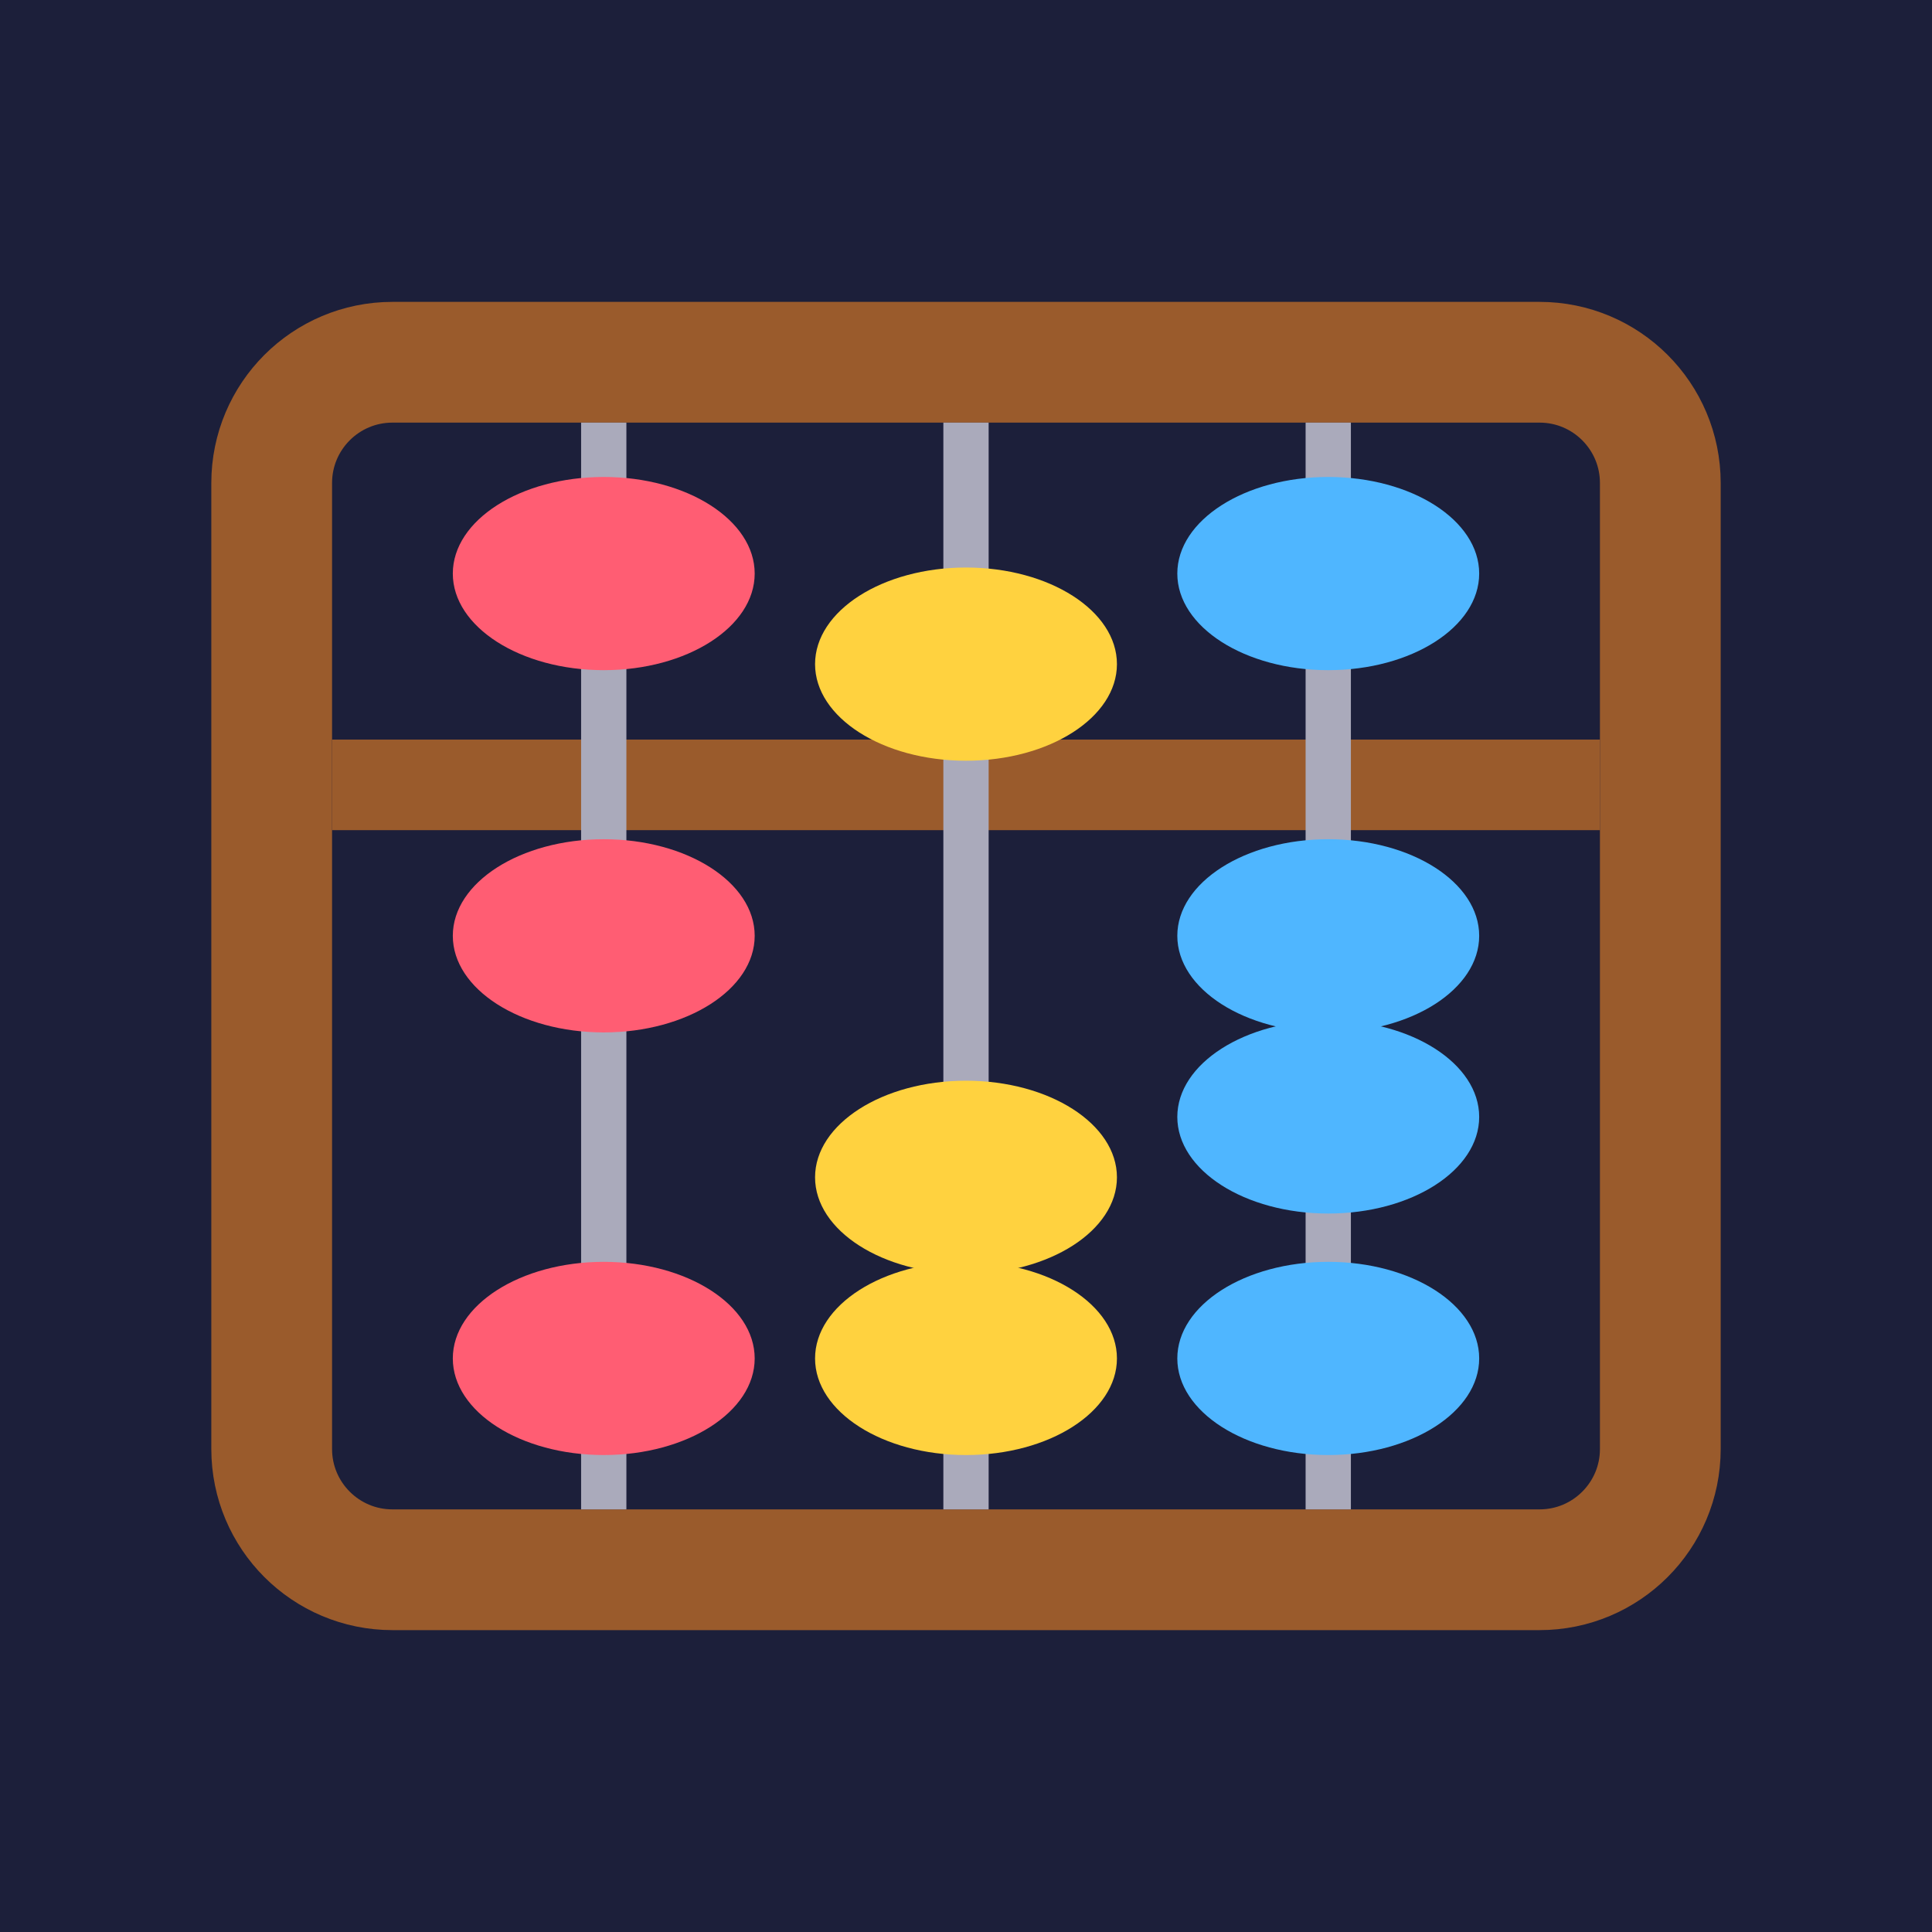
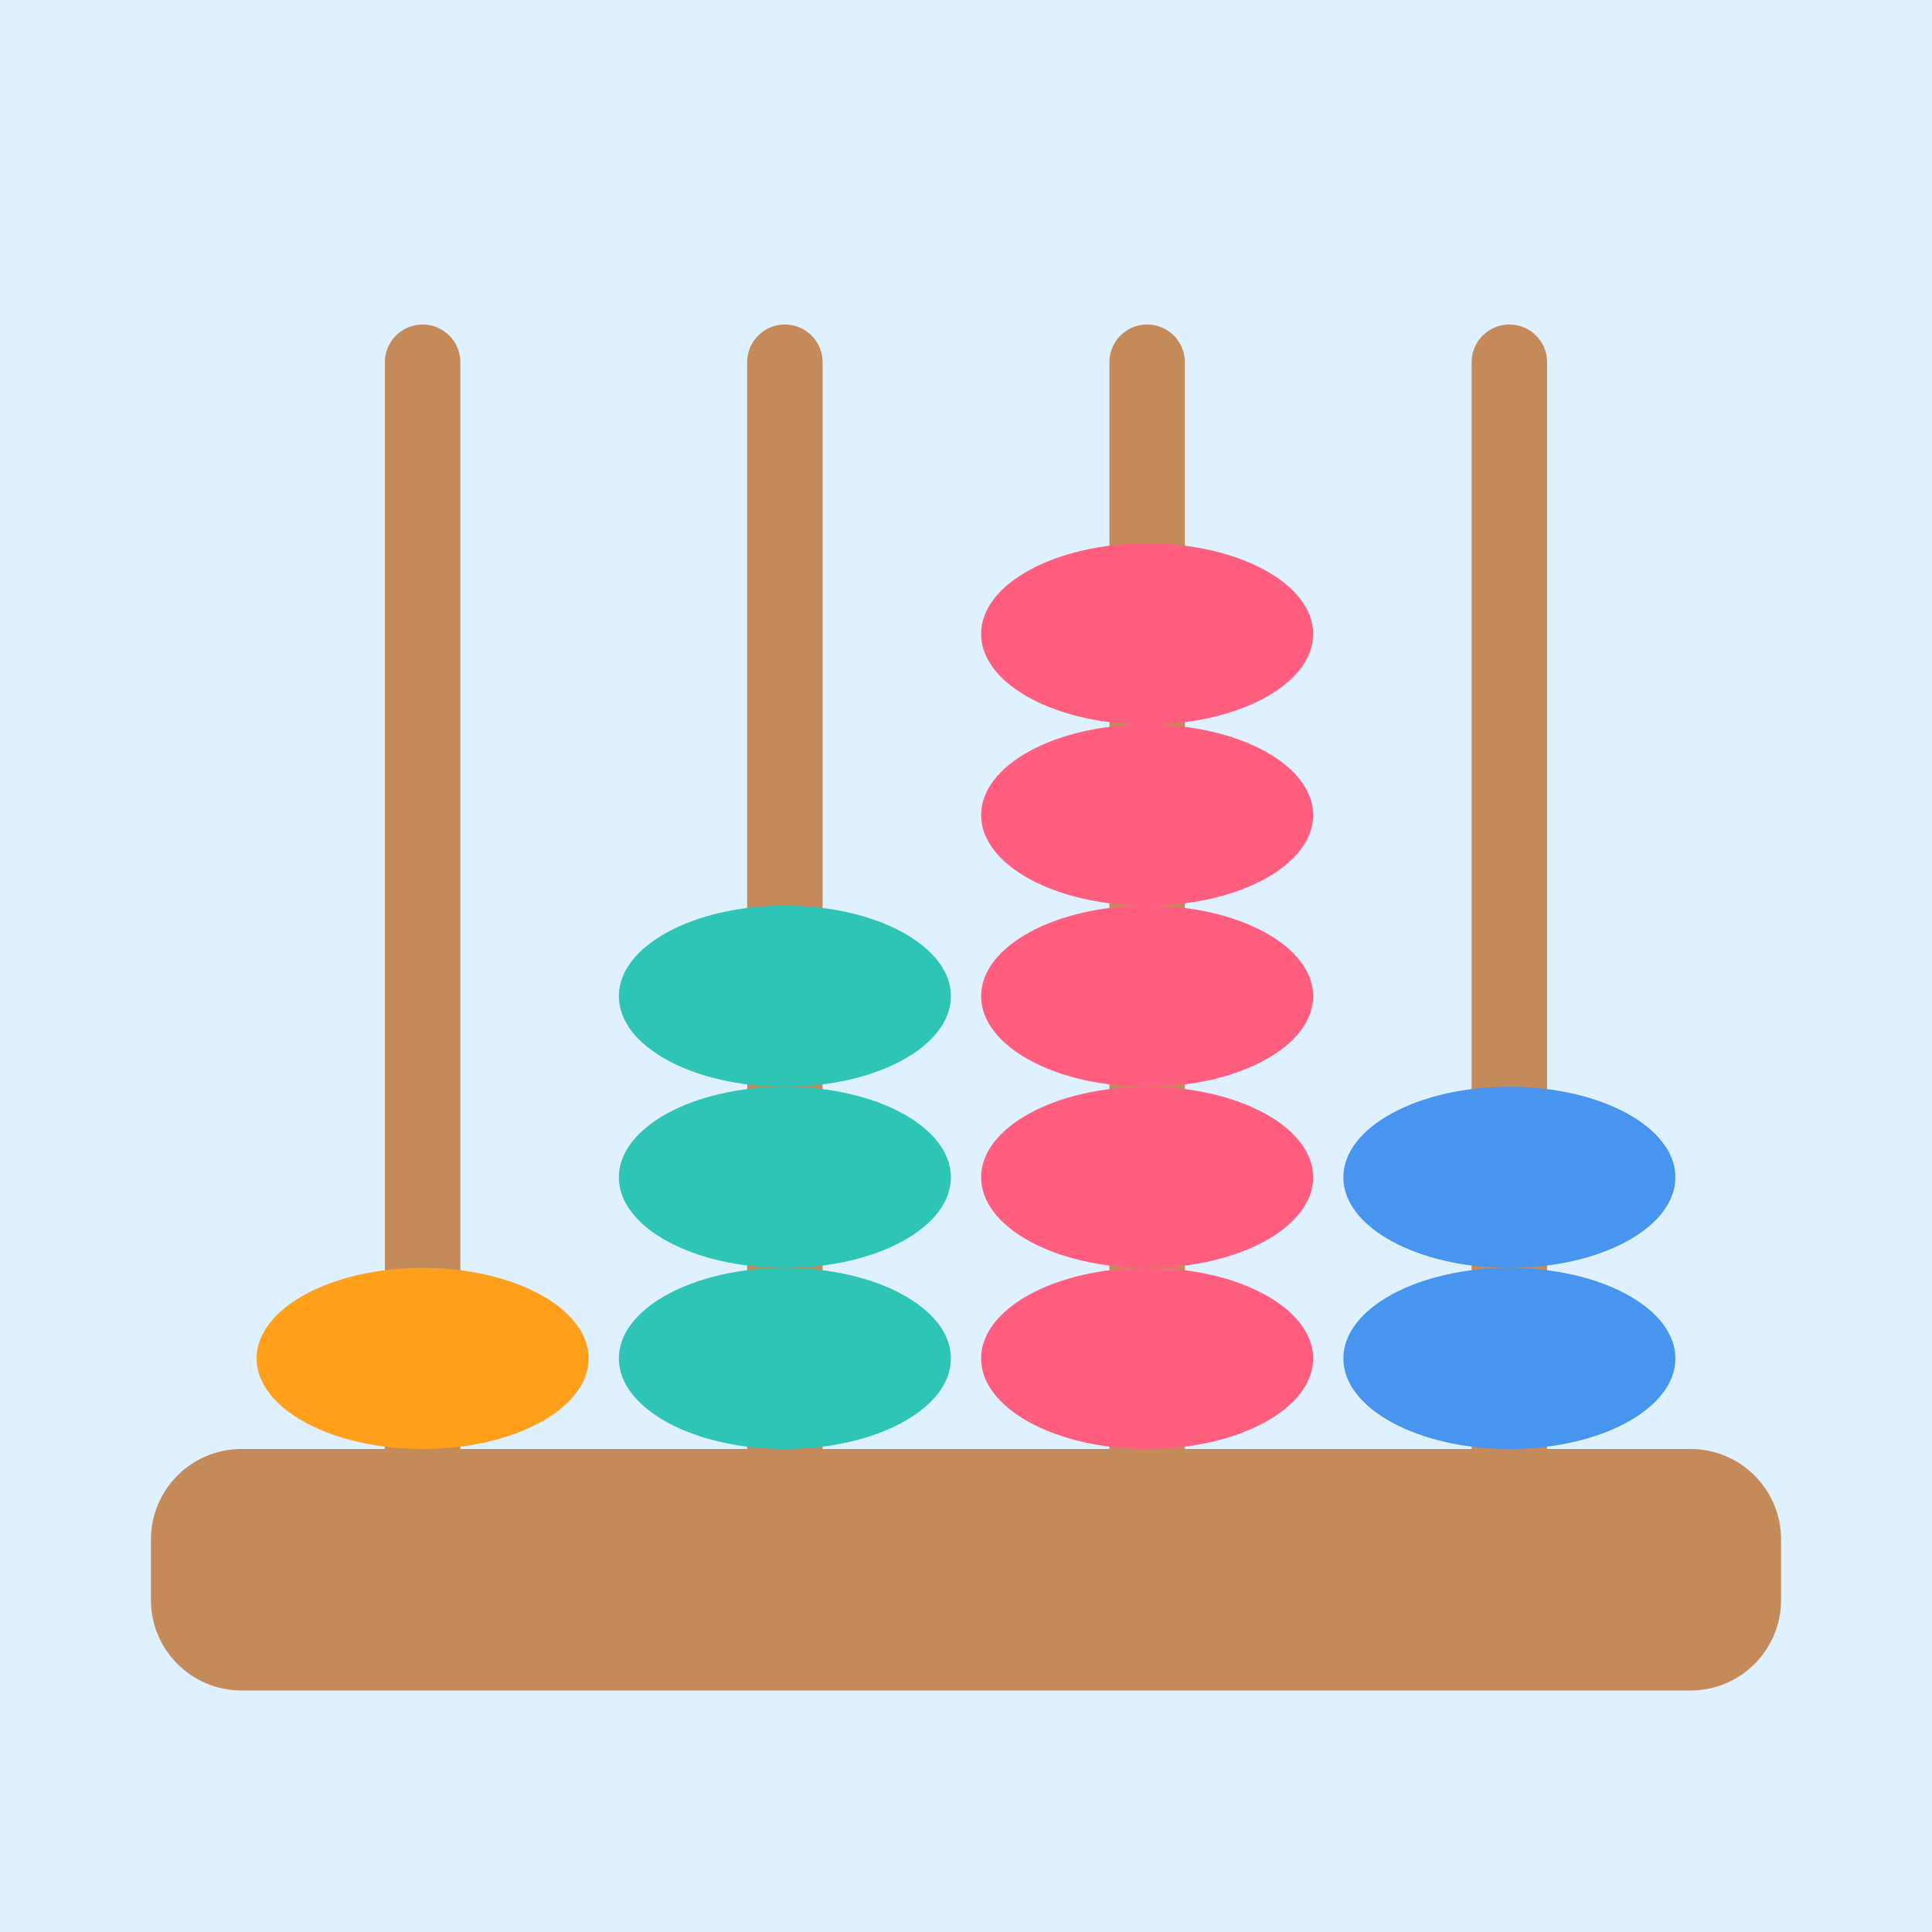
<svg xmlns="http://www.w3.org/2000/svg" viewBox="0 0 64 64">
-   <rect width="64" height="64" fill="#1c1f3a" />
-   <rect x="9" y="12" width="46" height="40" rx="4" fill="none" stroke="#9a5b2c" stroke-width="4" />
-   <path d="M11 26h42" stroke="#9a5b2c" stroke-width="3" />
-   <g stroke="#aab" stroke-width="1.5">
-     <path d="M20 14v36M32 14v36M44 14v36" />
+   <rect width="64" height="64" fill="#dff0ff" />
+   <g stroke="#c58a5a" stroke-width="2.5" stroke-linecap="round">
+     <path d="M14 12v38M26 12v38M38 12v38M50 12v38" />
  </g>
-   <ellipse cx="20" cy="19" rx="5" ry="3.2" fill="#ff5d73" />
-   <ellipse cx="32" cy="22" rx="5" ry="3.2" fill="#ffd23f" />
-   <ellipse cx="44" cy="19" rx="5" ry="3.2" fill="#4fb6ff" />
-   <g fill="#ff5d73">
-     <ellipse cx="20" cy="31" rx="5" ry="3.2" />
-     <ellipse cx="20" cy="45" rx="5" ry="3.2" />
+   <rect x="5" y="48" width="54" height="8" rx="3" fill="#c58a5a" />
+   <g fill="#ff9f1c">
+     <ellipse cx="14" cy="45" rx="5.5" ry="3" />
  </g>
-   <g fill="#ffd23f">
-     <ellipse cx="32" cy="39" rx="5" ry="3.2" />
-     <ellipse cx="32" cy="45" rx="5" ry="3.2" />
+   <g fill="#2ec4b6">
+     <ellipse cx="26" cy="45" rx="5.5" ry="3" />
+     <ellipse cx="26" cy="39" rx="5.5" ry="3" />
+     <ellipse cx="26" cy="33" rx="5.5" ry="3" />
  </g>
-   <g fill="#4fb6ff">
-     <ellipse cx="44" cy="31" rx="5" ry="3.2" />
-     <ellipse cx="44" cy="37" rx="5" ry="3.2" />
-     <ellipse cx="44" cy="45" rx="5" ry="3.2" />
+   <g fill="#ff5e7e">
+     <ellipse cx="38" cy="45" rx="5.5" ry="3" />
+     <ellipse cx="38" cy="39" rx="5.5" ry="3" />
+     <ellipse cx="38" cy="33" rx="5.5" ry="3" />
+     <ellipse cx="38" cy="27" rx="5.5" ry="3" />
+     <ellipse cx="38" cy="21" rx="5.5" ry="3" />
+   </g>
+   <g fill="#4895ef">
+     <ellipse cx="50" cy="45" rx="5.5" ry="3" />
+     <ellipse cx="50" cy="39" rx="5.5" ry="3" />
  </g>
</svg>
